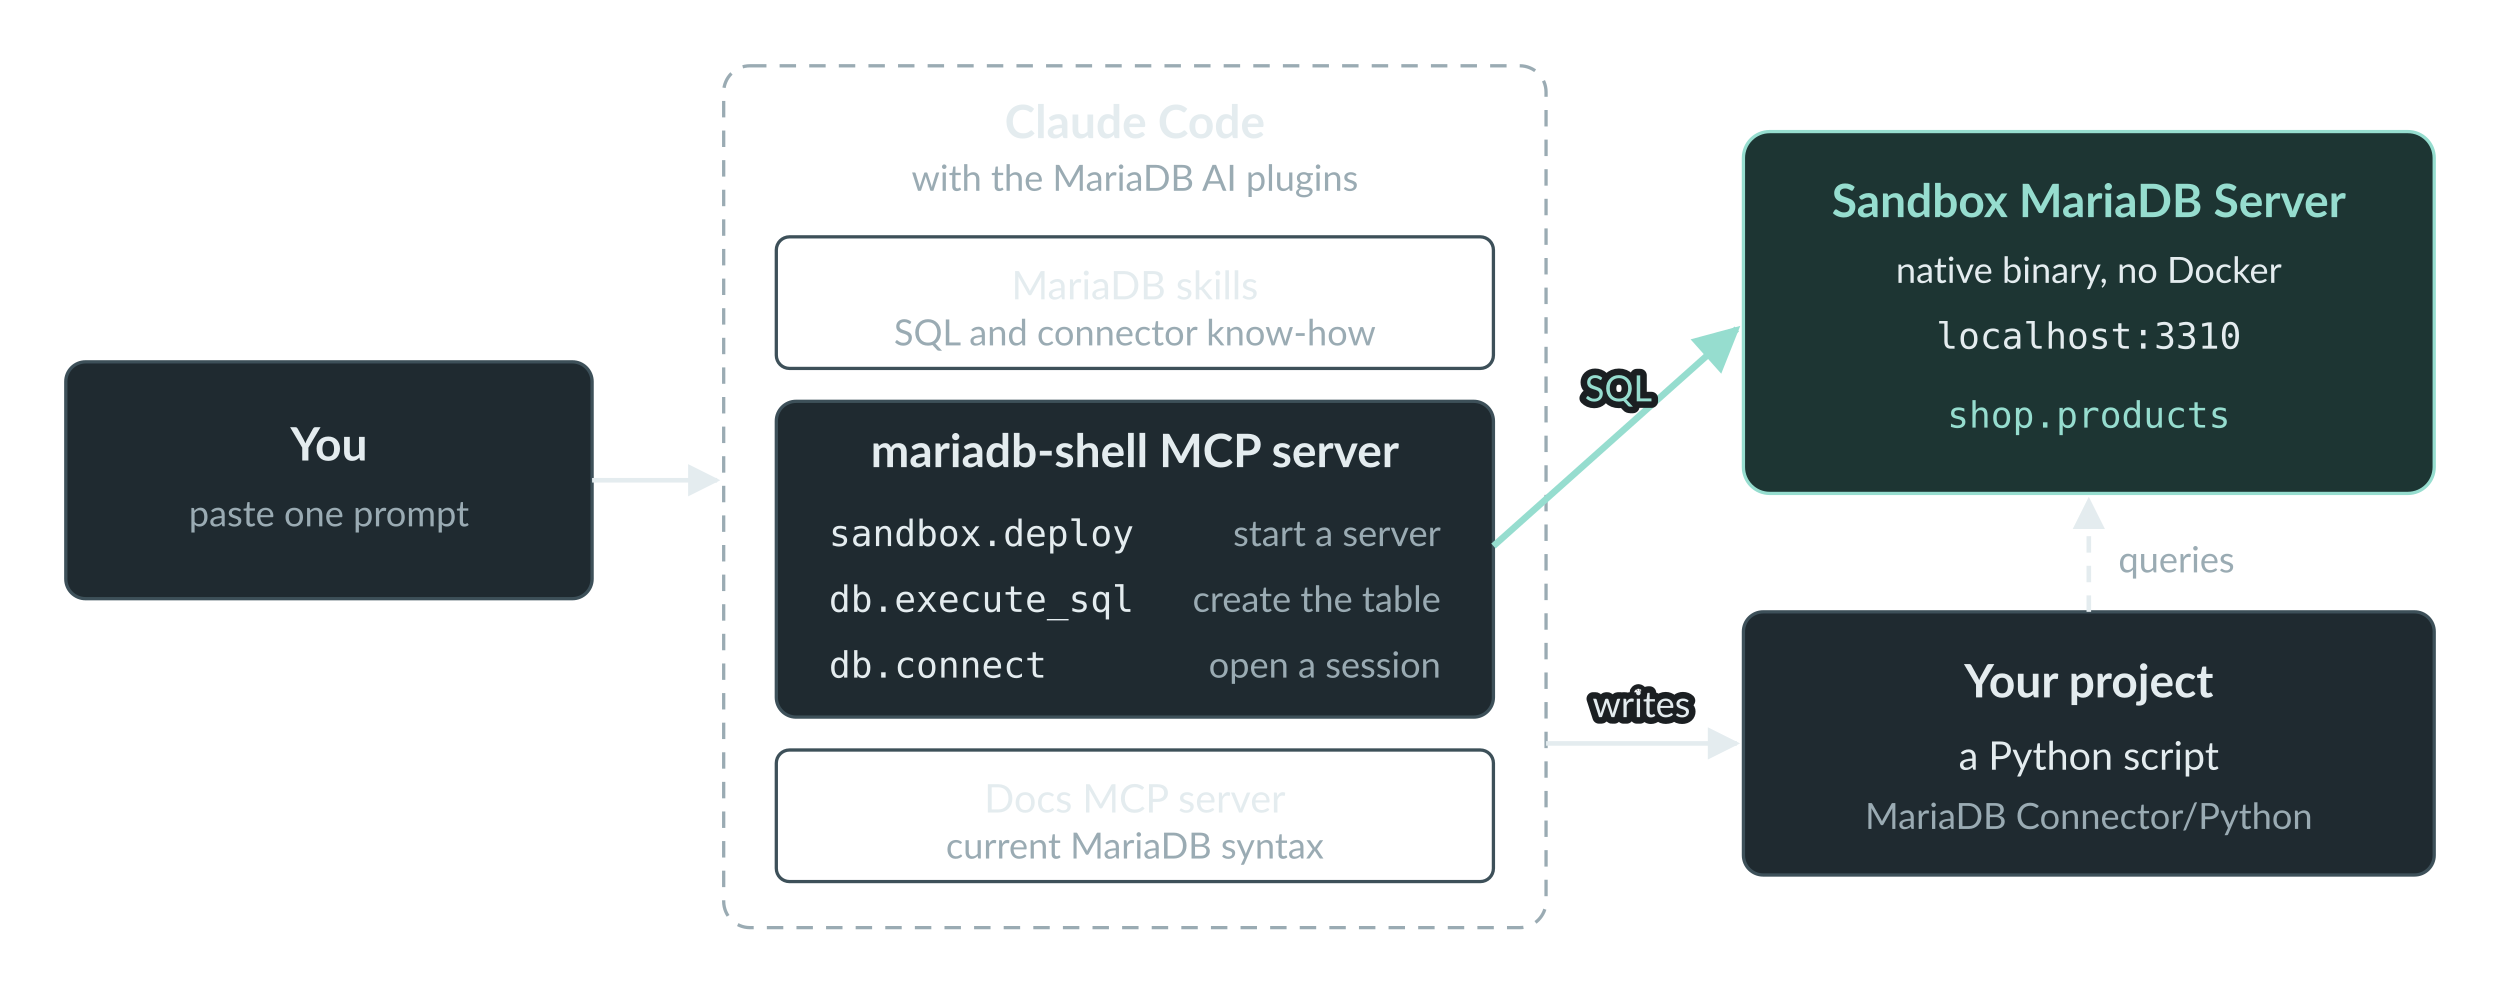
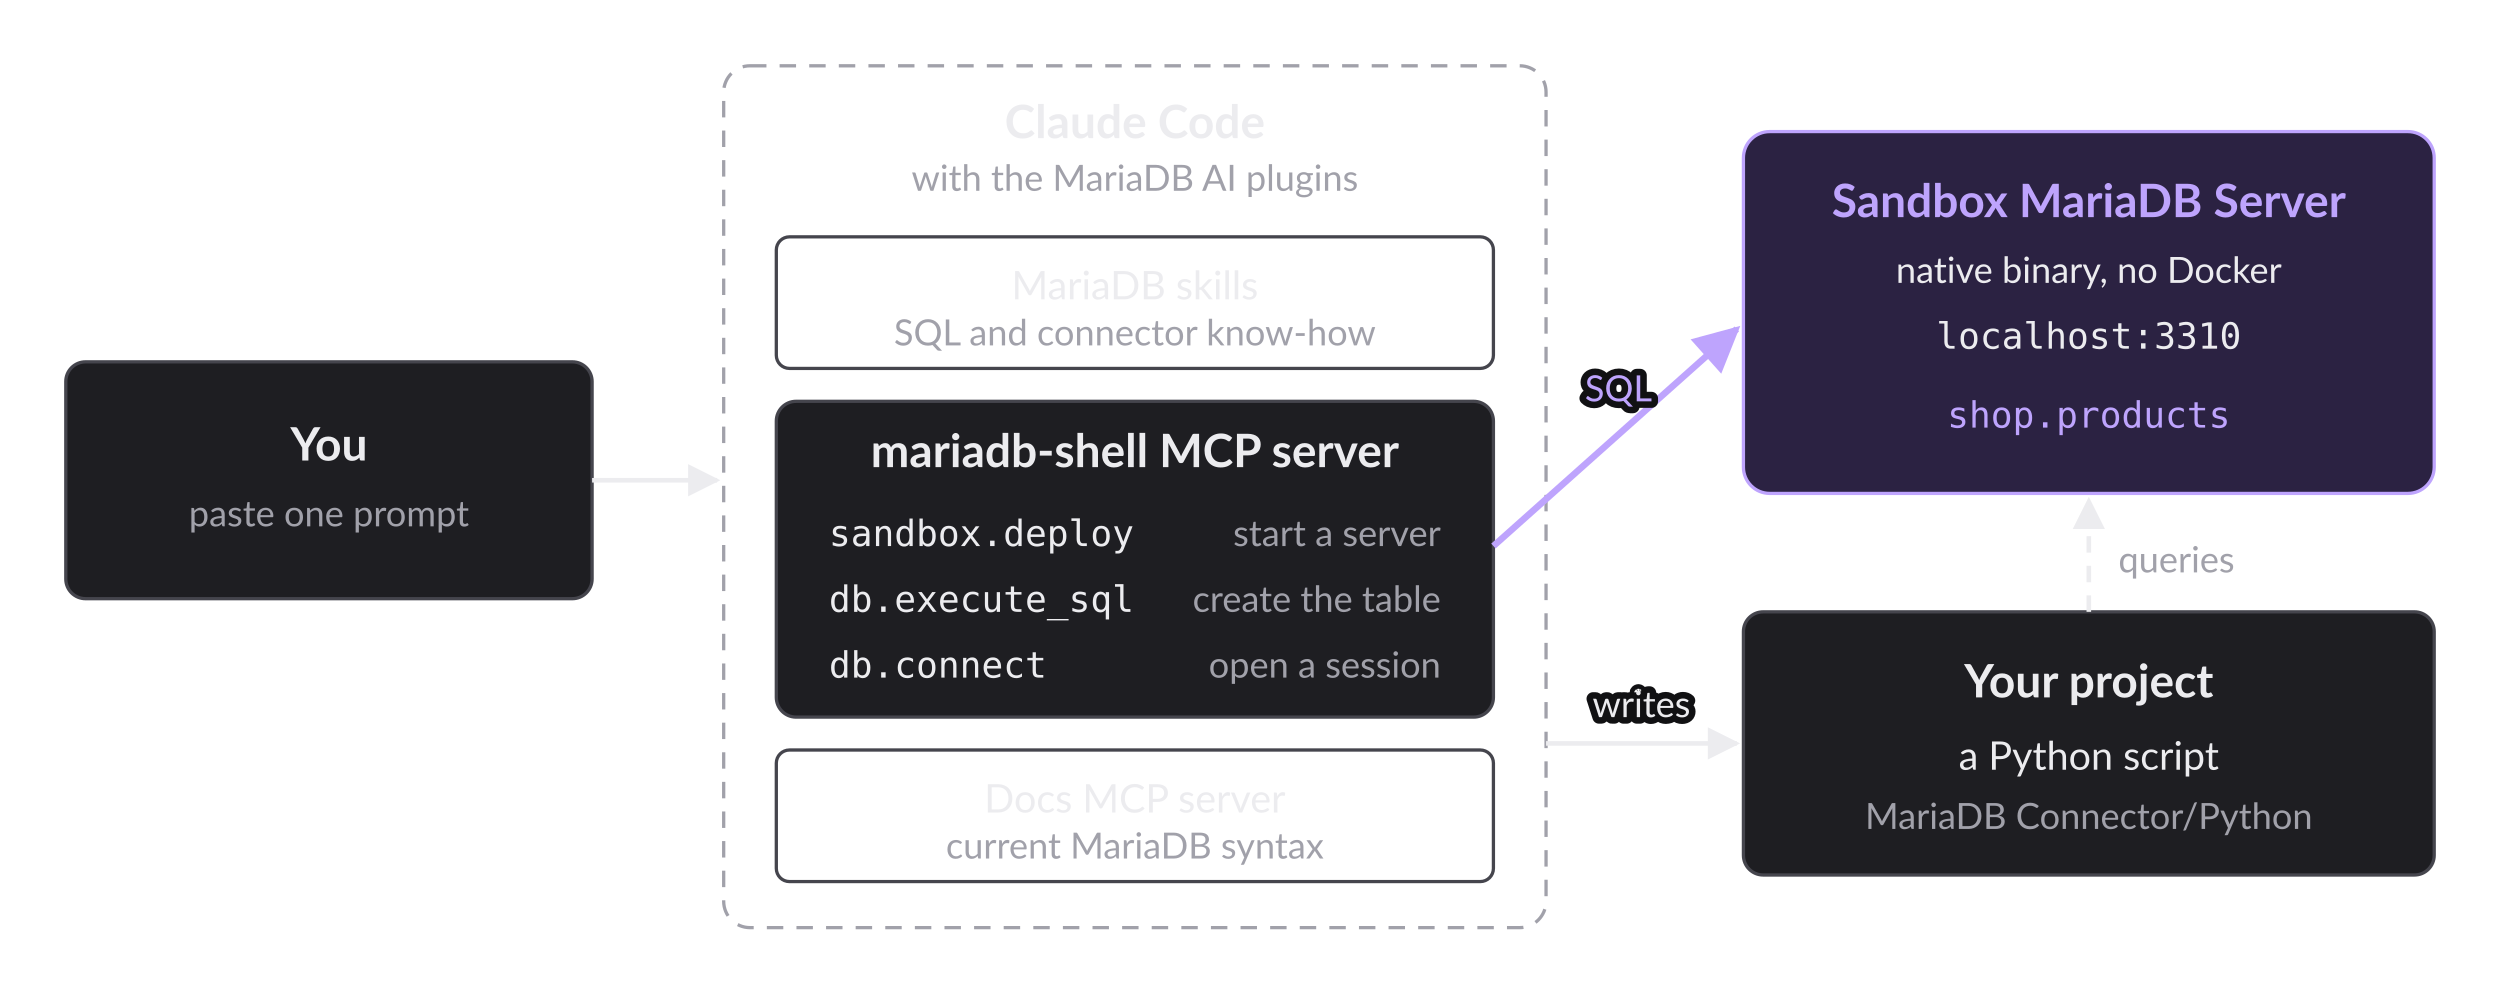
<svg xmlns="http://www.w3.org/2000/svg" width="760" height="300" viewBox="0 0 760 300" role="img" aria-label="What the agent prompt sets up. You install the MariaDB AI plugins into Claude Code. The plugins add MariaDB skills and the mariadb-shell MCP server. The agent uses the sandbox tools to start a local MariaDB Server on port 3310 with no Docker, creates the shop database and products table with the db tools, and writes a Python script that queries it. The docs MCP server lets the agent read current MariaDB documentation.">
  <defs>
    <marker id="a" viewBox="0 0 10 10" refX="9" refY="5" markerWidth="7" markerHeight="7" orient="auto-start-reverse">
      <path class="mk" d="M0,0 L10,5 L0,10 z" />
    </marker>
    <marker id="ac" viewBox="0 0 10 10" refX="9" refY="5" markerWidth="7" markerHeight="7" orient="auto-start-reverse">
      <path class="mkacc" d="M0,0 L10,5 L0,10 z" />
    </marker>
  </defs>
  <style>
-   text { fill: #e4ecef; font: 13px Lato, "Helvetica Neue", Arial, sans-serif; }
+   text { fill: #ececef; font: 13px Lato, "Helvetica Neue", Arial, sans-serif; }
  .mono { font-family: "JetBrains Mono", Menlo, Consolas, monospace; font-size: 12px; font-variant-ligatures: none; }
  .t { font-weight: 700; font-size: 14px; } .sm { font-size: 12px; } .xs { font-size: 11px; }
-   .mut { fill: #9aabb3; } .acct { fill: #96DDCF; }
-   .box { fill: #1f2a30; stroke: #3d5059; } .plain { fill: none; stroke: #3d5059; }
-   .accbox { fill: #1d3533; stroke: #96DDCF; } .frame { fill: none; stroke: #9aabb3; stroke-dasharray: 5 4; }
-   .ln { fill: none; stroke: #e4ecef; stroke-width: 1.4; } .dash { stroke-dasharray: 5 4; }
-   .acc { stroke: #96DDCF; stroke-width: 2; } .mut-ln { stroke: #9aabb3; }
-   .fillacc { fill: #96DDCF; } .fillsoft { fill: #1d3533; } .fillpanel { fill: #1f2a30; }
-   .halo { paint-order: stroke; stroke: #1b1f22; stroke-width: 4px; stroke-linejoin: round; }
-   .on { fill: #0f1a1c; } .cmd { font-size: 10.5px; font-variant-ligatures: none; }
-   .mk { fill: #e4ecef; } .mkacc { fill: #96DDCF; }
+   .mut { fill: #a1a1aa; } .acct { fill: #BEA4FD; }
+   .box { fill: #1e1e22; stroke: #45454d; } .plain { fill: none; stroke: #45454d; }
+   .accbox { fill: #2b2242; stroke: #BEA4FD; } .frame { fill: none; stroke: #a1a1aa; stroke-dasharray: 5 4; }
+   .ln { fill: none; stroke: #ececef; stroke-width: 1.4; } .dash { stroke-dasharray: 5 4; }
+   .acc { stroke: #BEA4FD; stroke-width: 2; } .mut-ln { stroke: #a1a1aa; }
+   .fillacc { fill: #BEA4FD; } .fillsoft { fill: #2b2242; } .fillpanel { fill: #1e1e22; }
+   .halo { paint-order: stroke; stroke: #111113; stroke-width: 4px; stroke-linejoin: round; }
+   .on { fill: #18181b; } .cmd { font-size: 10.5px; font-variant-ligatures: none; }
+   .mk { fill: #ececef; } .mkacc { fill: #BEA4FD; }
</style>
  <rect class="box" x="20" y="110" width="160" height="72" rx="6" />
  <text class="t" x="100" y="140" text-anchor="middle">You</text>
  <text class="xs mut" x="100" y="160" text-anchor="middle">paste one prompt</text>
  <line class="ln" x1="180" y1="146" x2="218" y2="146" marker-end="url(#a)" />
  <rect class="frame" x="220" y="20" width="250" height="262" rx="8" />
  <text class="t" x="345" y="42" text-anchor="middle">Claude Code</text>
  <text class="xs mut" x="345" y="58" text-anchor="middle">with the MariaDB AI plugins</text>
  <rect class="plain" x="236" y="72" width="218" height="40" rx="4" />
  <text class="sm" x="345" y="91" text-anchor="middle">MariaDB skills</text>
  <text class="xs mut" x="345" y="105" text-anchor="middle">SQL and connector know-how</text>
  <rect class="box" x="236" y="122" width="218" height="96" rx="6" />
  <text class="t" x="345" y="142" text-anchor="middle">mariadb-shell MCP server</text>
  <text class="mono xs" x="252" y="166">sandbox.deploy</text>
  <text class="xs mut" x="438" y="166" text-anchor="end">start a server</text>
  <text class="mono xs" x="252" y="186">db.execute_sql</text>
  <text class="xs mut" x="438" y="186" text-anchor="end">create the table</text>
  <text class="mono xs" x="252" y="206">db.connect</text>
  <text class="xs mut" x="438" y="206" text-anchor="end">open a session</text>
  <rect class="plain" x="236" y="228" width="218" height="40" rx="4" />
  <text class="sm" x="345" y="247" text-anchor="middle">Docs MCP server</text>
  <text class="xs mut" x="345" y="261" text-anchor="middle">current MariaDB syntax</text>
  <rect class="accbox" x="530" y="40" width="210" height="110" rx="8" />
  <text class="t acct" x="635" y="66" text-anchor="middle">Sandbox MariaDB Server</text>
  <text class="xs" x="635" y="86" text-anchor="middle">native binary, no Docker</text>
  <text class="mono xs" x="635" y="106" text-anchor="middle">localhost:3310</text>
  <text class="mono xs acct" x="635" y="130" text-anchor="middle">shop.products</text>
  <rect class="box" x="530" y="186" width="210" height="80" rx="6" />
  <text class="t" x="635" y="212" text-anchor="middle">Your project</text>
  <text class="sm" x="635" y="234" text-anchor="middle">a Python script</text>
  <text class="xs mut" x="635" y="252" text-anchor="middle">MariaDB Connector/Python</text>
  <line class="ln acc" x1="454" y1="166" x2="528" y2="100" marker-end="url(#ac)" />
  <text class="xs acct halo" x="492" y="122" text-anchor="middle">SQL</text>
  <line class="ln" x1="470" y1="226" x2="528" y2="226" marker-end="url(#a)" />
  <text class="xs halo" x="499" y="218" text-anchor="middle">writes</text>
  <path class="ln dash" d="M635,186 V152" marker-end="url(#a)" />
  <text class="xs mut" x="644" y="174">queries</text>
</svg>
